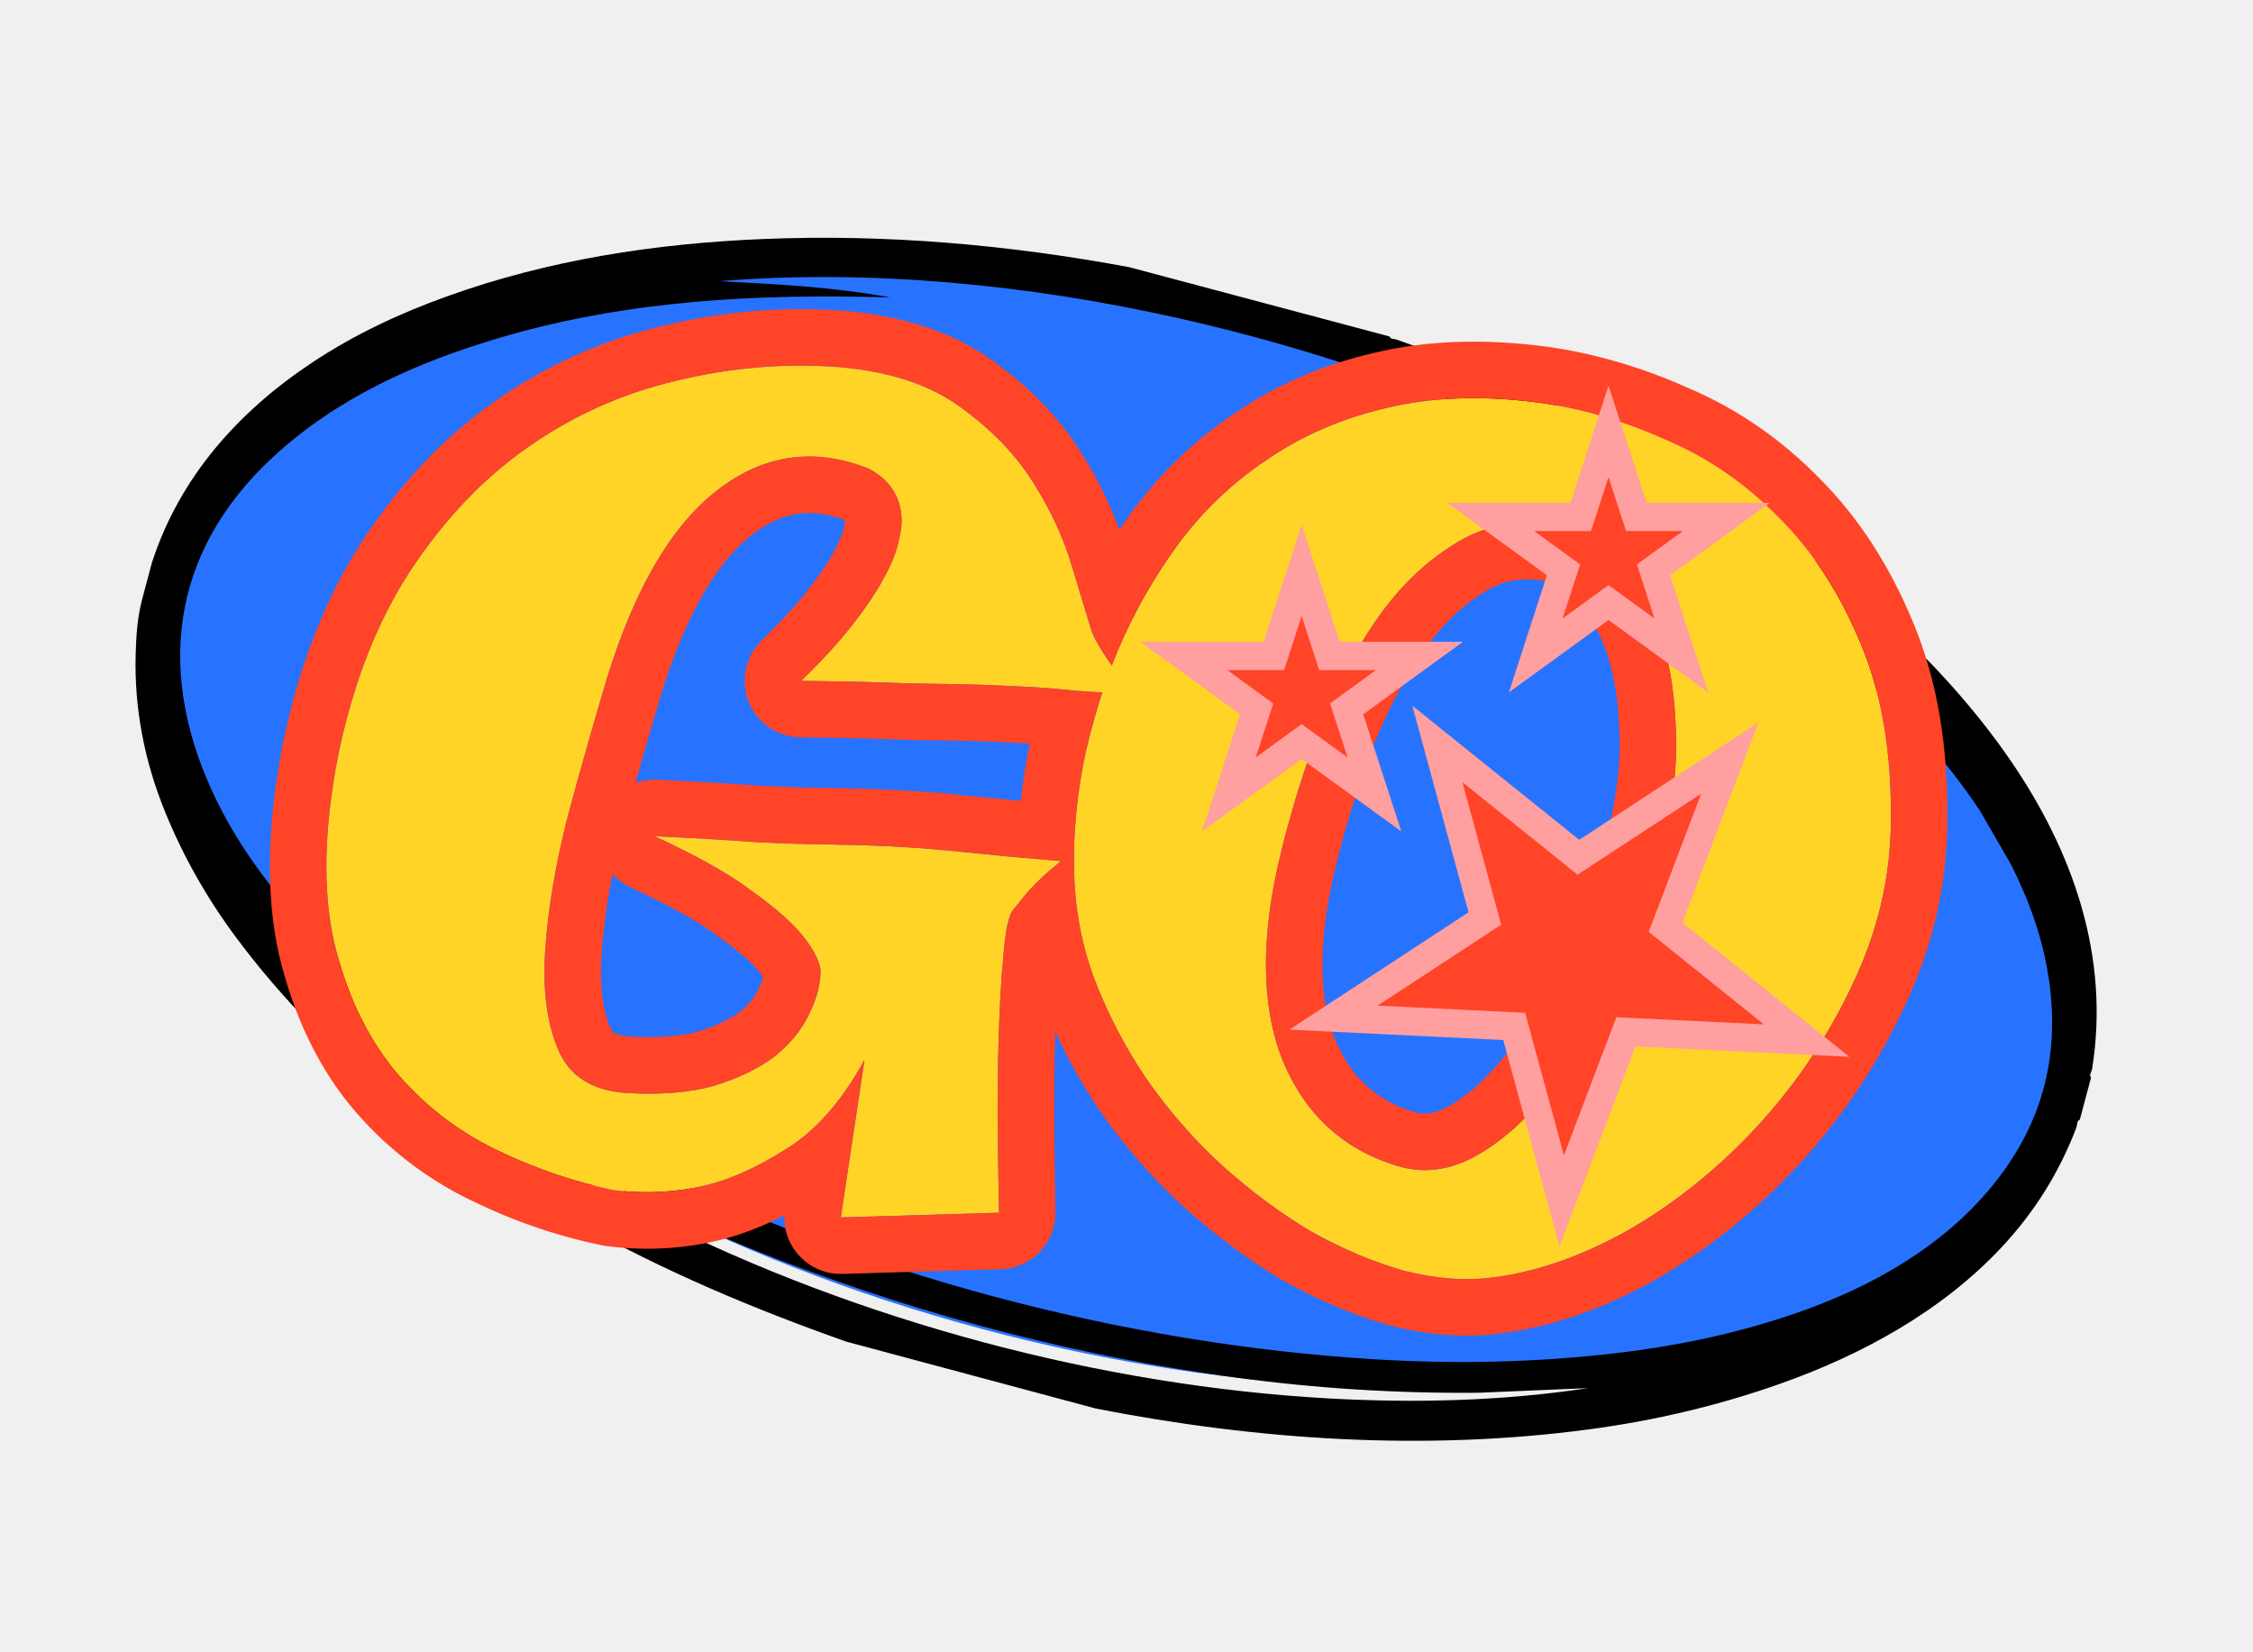
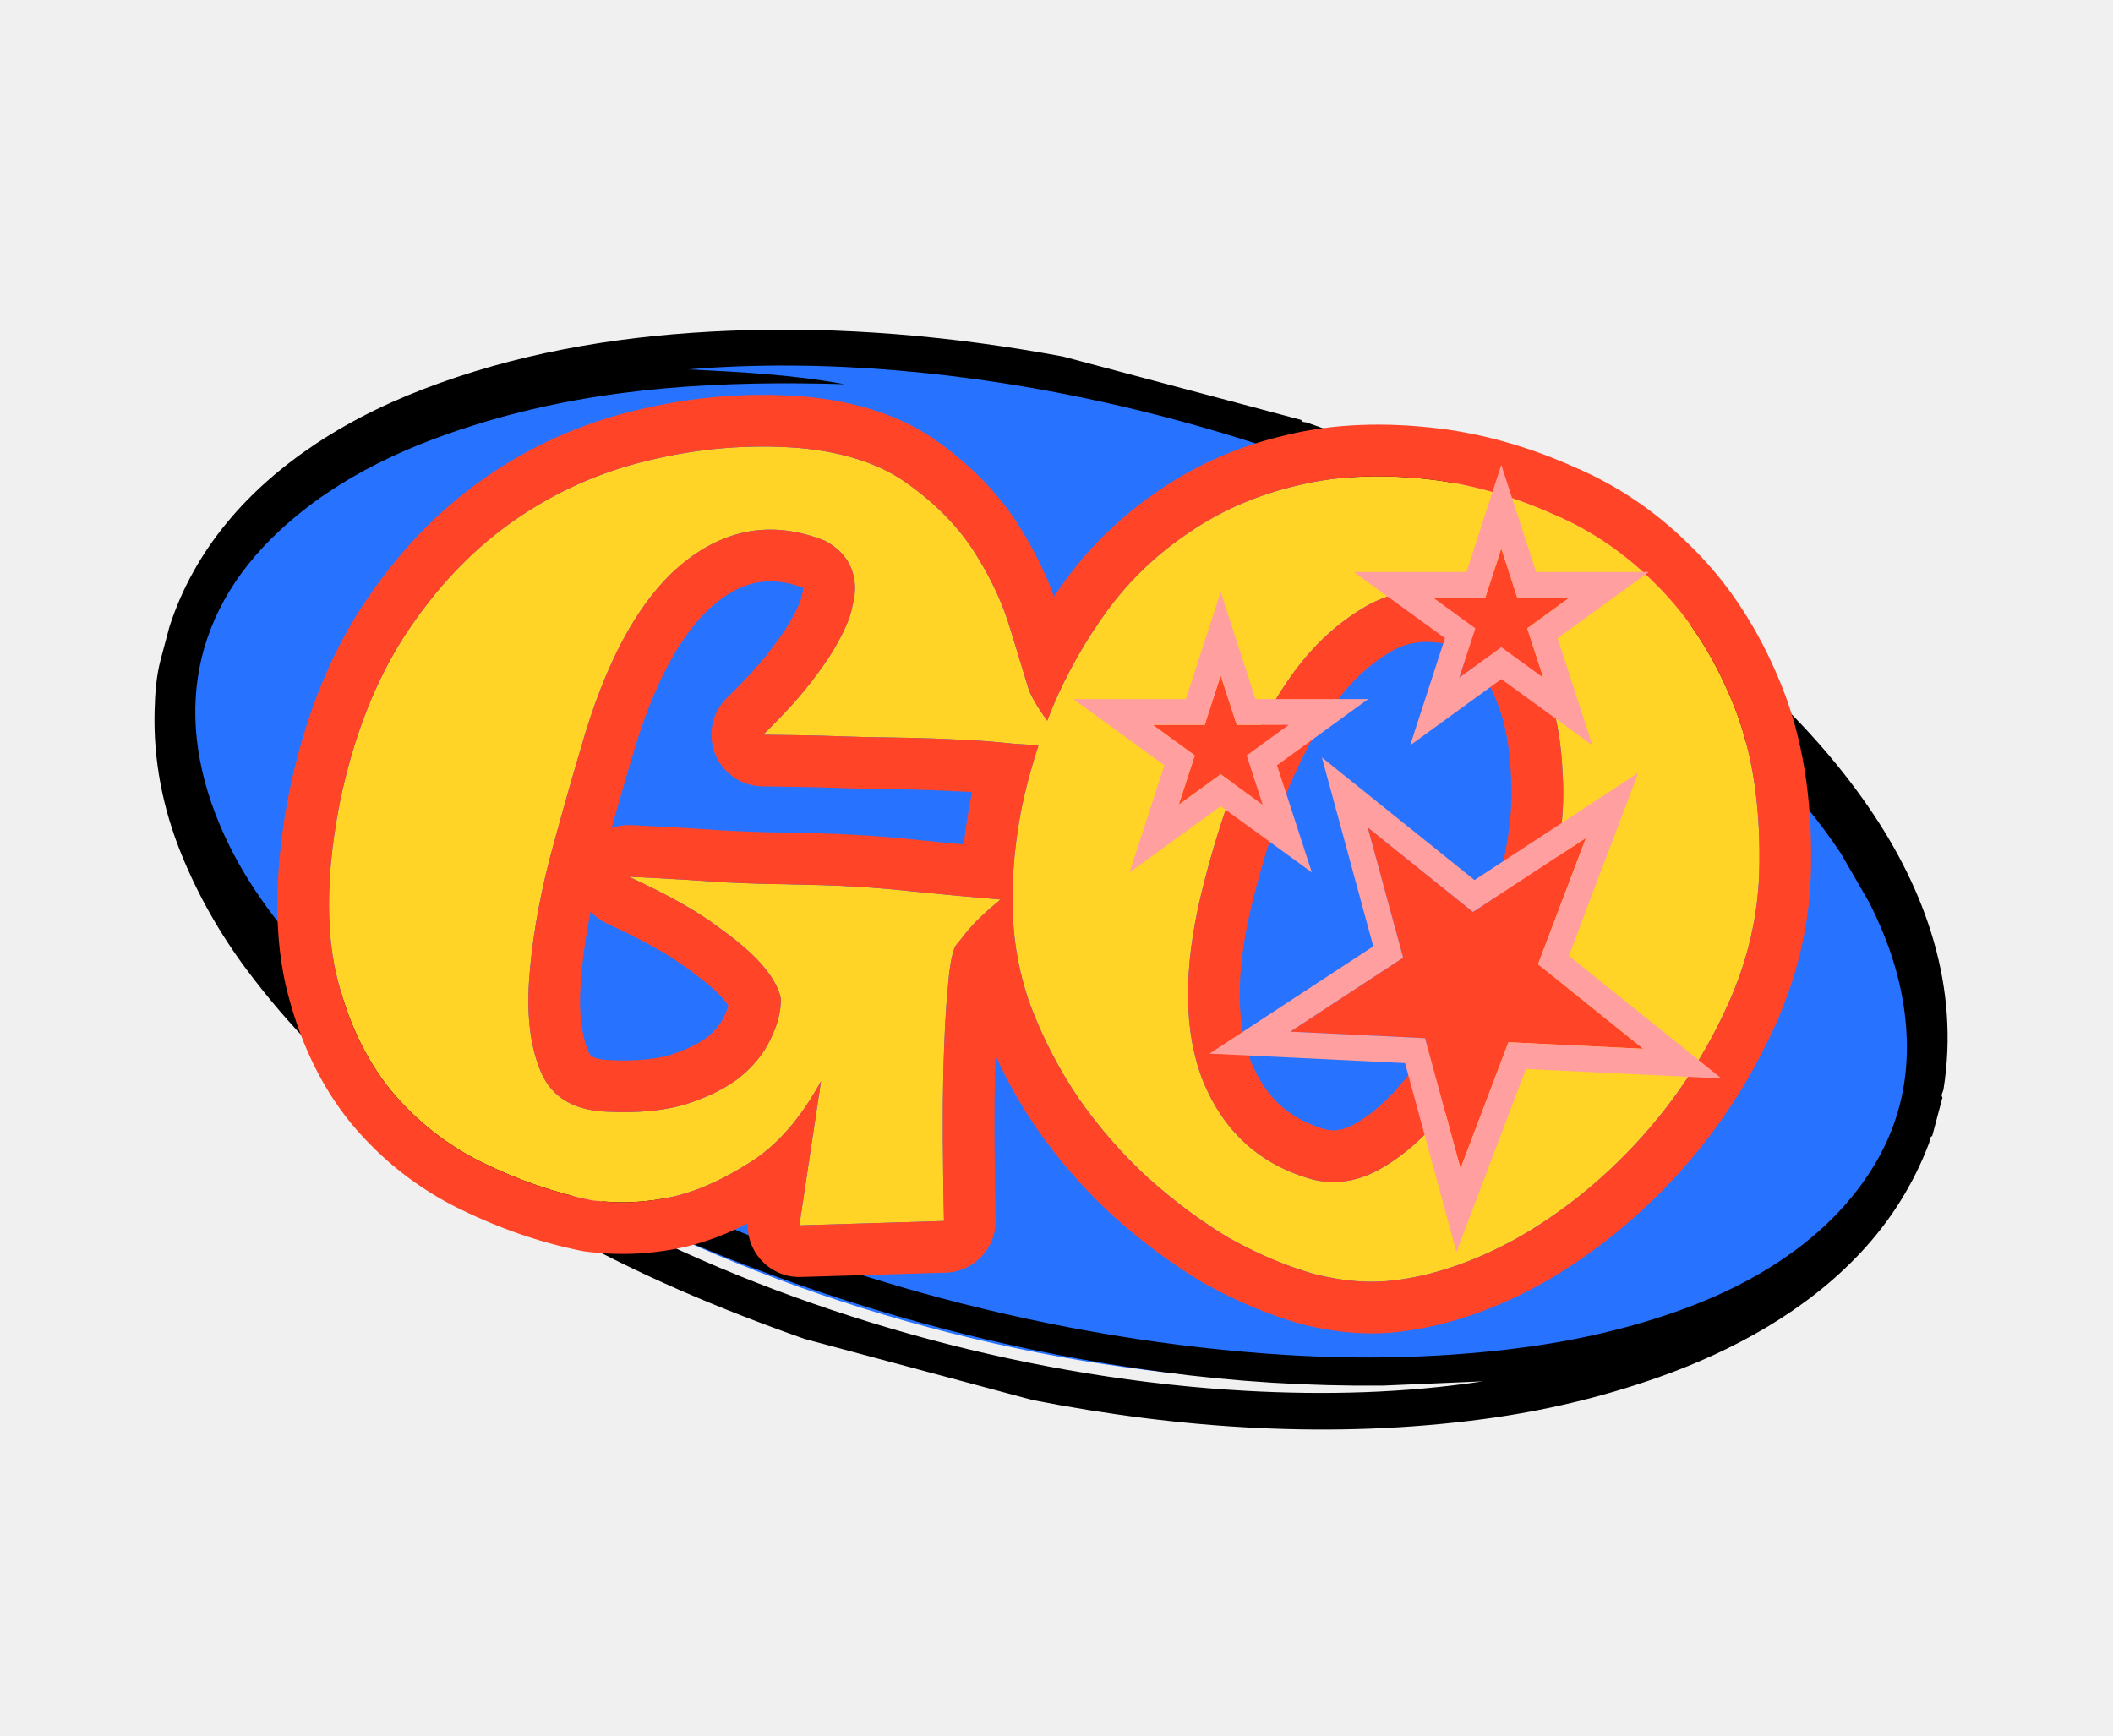
- <svg xmlns="http://www.w3.org/2000/svg" width="311" height="228" fill="none" viewBox="-0.162 -0.111 311 228">
-   <ellipse cx="153.973" cy="113.597" fill="#2773FF" rx="133.927" ry="72.164" transform="rotate(15 153.973 113.597)" />
-   <path fill="#000" d="M191.668 46.336c.112.417.524.276.973.434 30.8 10.834 65.817 30.685 84.616 57.928 8.762 12.698 13.845 27.289 11.378 42.698-.075.468-.475.872-.15 1.226l-1.553 5.812c-.463.219-.332.712-.481 1.105-2.352 6.183-5.768 11.641-10.284 16.476-8.253 8.836-19.282 14.886-30.685 18.903-8.527 3.005-17.224 5.049-26.218 6.254-22.635 3.034-45.709 1.528-68.155-2.861l-34.436-9.233c-12.796-4.513-25.133-9.708-36.931-16.326-18.332-10.284-34.703-22.538-47.291-39.437-4.037-5.42-7.31-11.178-9.845-17.414-2.827-6.953-4.247-14.225-4.04-21.7.075-2.692.25-5.19.93-7.737l1.312-4.911c3.808-11.751 11.88-20.83 22.126-27.626 5.83-3.866 12.042-6.776 18.63-9.142 14.069-5.051 28.703-7.29 43.652-7.906 17.008-.701 33.873.795 50.502 3.888zm-2.067 141.176c11.249.682 22.334.442 33.374-.857 8.623-1.015 16.965-2.779 25.119-5.627 10.139-3.541 19.832-9.032 26.664-17.344 6.875-8.363 9.443-17.719 7.932-28.433-.794-5.628-2.663-10.879-5.21-15.948l-4.333-7.508c-3.231-4.872-6.896-9.253-10.97-13.496-12.593-13.114-27.428-22.968-43.532-31.475-.444.005-.261-.483.083-.204 6.898 2.83 13.492 5.766 20.122 9.35.414.098.326-.367-.139-.347-22.838-15.336-49.362-25.77-76.168-31.808-20.636-4.648-42.777-6.809-63.409-5.112 8.103.422 15.736.795 23.574 2.241-18.258-.533-36.236.364-53.858 5.558-11.547 3.404-22.447 8.276-31.297 16.447-14.449 13.34-16.229 30.346-7.733 47.606 6.294 12.789 18.082 24.136 29.55 32.603 8.935 6.597 18.438 12.278 28.427 17.234 30.954 15.359 67.155 25.019 101.804 27.12m-129.53-38.403c9.288 7.374 19.45 13.551 30.1 18.908 28.204 14.188 61.614 23.16 93.134 24.9 12.017.664 23.959.355 35.773-1.428l-15.089.641a234 234 0 0 1-33.353-2.067c-21.565-2.905-42.692-8.363-62.994-16.177a239.4 239.4 0 0 1-34.464-16.54z" />
-   <mask id="a" width="244.159" height="161.39" x="31.05" y="29.625" fill="#000" maskUnits="userSpaceOnUse">
-     <path fill="#fff" d="M31.05 29.625h244.159v161.39H31.05z" />
-     <path d="M115.799 50.568q10.378.927 16.607 5.51 6.39 4.6 10.038 10.384 3.647 5.785 5.335 11.527 1.704 5.58 2.677 8.792.239.844 1.073 2.24.692 1.22 1.977 2.99a94 94 0 0 0 3.69 3.826 967 967 0 0 0-8.937-.612q-3.885-.409-6.654-.536a400 400 0 0 0-5.538-.255q-2.446-.093-6.041-.144a266 266 0 0 1-8-.186q-4.73-.17-11.596-.237 4.557-4.43 7.215-7.916 2.837-3.63 4.276-6.424 1.618-2.94 2.019-5.19.561-2.232.246-3.901-.58-3.825-4.457-5.87-11.315-4.463-20.941 3.036-9.447 7.354-15.162 25.903a666 666 0 0 0-5.458 19.231q-2.511 9.883-3.073 18.335-.543 8.29 1.826 13.776t9.526 5.912q6.995.407 12.055-1.025 5.079-1.594 8.281-4.039 3.22-2.608 4.694-5.727 1.651-3.263 1.635-6.211-.41-2.334-2.889-5.214-2.19-2.522-6.758-5.784-4.55-3.424-13.292-7.452 8.63.416 14.152.832 5.7.273 8.971.289 3.92.084 6.041.144 1.959.042 5.7.271 3.255.179 8.273.706 5.18.545 12.967 1.199-3.22 2.609-5.094 4.866a91 91 0 0 1-1.695 2.113q-.818 1.55-1.183 6.586-.442 4.21-.663 12.533-.203 8.163.097 22.433l-21.836.651 3.268-21.752q-4.66 8.513-10.784 12.288-5.964 3.792-11.169 5.045-6.21 1.475-12.669.633-8.332-1.695-16.427-5.655t-13.906-10.954q-5.795-7.156-8.285-17.729-2.327-10.556.55-25.475 3.04-14.901 9.88-25.476 7.019-10.719 16.38-17.264 9.363-6.544 20.438-9.145 11.254-2.745 22.62-1.878m96.619 4.918q8.708 1.243 17.305 5.092 8.776 3.705 15.721 10.818 6.962 6.951 11.266 17.387 4.321 10.275 4.136 24.494-.075 11.614-5.313 22.519-5.059 10.762-13.007 19.419t-17.71 14.342q-9.747 5.522-19.033 6.674-5.64.716-12.175-.952-6.356-1.813-12.849-5.442-6.314-3.774-12.295-9.149a72.2 72.2 0 0 1-10.371-11.892 67.6 67.6 0 0 1-7.346-14.193 45.4 45.4 0 0 1-2.644-15.335q-.129-6.56 1.335-14.263a88.3 88.3 0 0 1 4.727-15.38 73.5 73.5 0 0 1 8.236-14.518 49 49 0 0 1 12.369-11.794q7.233-4.968 16.459-7.108 9.406-2.285 21.189-.719m-35.867 62.516q-4.087 17.084.311 28.184 4.56 11.118 15.653 14.575 5.385 1.711 10.761-1.16 5.554-3.017 10.461-9.212 4.906-6.195 8.918-14.775t6.489-18.14 2-17.466q-.3-8.051-2.635-13.861-2.319-5.973-6.204-9.49-3.724-3.502-8.061-4.285-7.558-1.285-13.699 2.652-6.126 3.775-10.759 10.49-4.634 6.714-7.998 15.362-3.203 8.666-5.237 17.126" />
-   </mask>
-   <path fill="#FFD427" d="M115.799 50.568q10.378.927 16.607 5.51 6.39 4.6 10.038 10.384 3.647 5.785 5.335 11.527 1.704 5.58 2.677 8.792.239.844 1.073 2.24.692 1.22 1.977 2.99a94 94 0 0 0 3.69 3.826 967 967 0 0 0-8.937-.612q-3.885-.409-6.654-.536a400 400 0 0 0-5.538-.255q-2.446-.093-6.041-.144a266 266 0 0 1-8-.186q-4.73-.17-11.596-.237 4.557-4.43 7.215-7.916 2.837-3.63 4.276-6.424 1.618-2.94 2.019-5.19.561-2.232.246-3.901-.58-3.825-4.457-5.87-11.315-4.463-20.941 3.036-9.447 7.354-15.162 25.903a666 666 0 0 0-5.458 19.231q-2.511 9.883-3.073 18.335-.543 8.29 1.826 13.776t9.526 5.912q6.995.407 12.055-1.025 5.079-1.594 8.281-4.039 3.22-2.608 4.694-5.727 1.651-3.263 1.635-6.211-.41-2.334-2.889-5.214-2.19-2.522-6.758-5.784-4.55-3.424-13.292-7.452 8.63.416 14.152.832 5.7.273 8.971.289 3.92.084 6.041.144 1.959.042 5.7.271 3.255.179 8.273.706 5.18.545 12.967 1.199-3.22 2.609-5.094 4.866a91 91 0 0 1-1.695 2.113q-.818 1.55-1.183 6.586-.442 4.21-.663 12.533-.203 8.163.097 22.433l-21.836.651 3.268-21.752q-4.66 8.513-10.784 12.288-5.964 3.792-11.169 5.045-6.21 1.475-12.669.633-8.332-1.695-16.427-5.655t-13.906-10.954q-5.795-7.156-8.285-17.729-2.327-10.556.55-25.475 3.04-14.901 9.88-25.476 7.019-10.719 16.38-17.264 9.363-6.544 20.438-9.145 11.254-2.745 22.62-1.878m96.619 4.918q8.708 1.243 17.305 5.092 8.776 3.705 15.721 10.818 6.962 6.951 11.266 17.387 4.321 10.275 4.136 24.494-.075 11.614-5.313 22.519-5.059 10.762-13.007 19.419t-17.71 14.342q-9.747 5.522-19.033 6.674-5.64.716-12.175-.952-6.356-1.813-12.849-5.442-6.314-3.774-12.295-9.149a72.2 72.2 0 0 1-10.371-11.892 67.6 67.6 0 0 1-7.346-14.193 45.4 45.4 0 0 1-2.644-15.335q-.129-6.56 1.335-14.263a88.3 88.3 0 0 1 4.727-15.38 73.5 73.5 0 0 1 8.236-14.518 49 49 0 0 1 12.369-11.794q7.233-4.968 16.459-7.108 9.406-2.285 21.189-.719m-35.867 62.516q-4.087 17.084.311 28.184 4.56 11.118 15.653 14.575 5.385 1.711 10.761-1.16 5.554-3.017 10.461-9.212 4.906-6.195 8.918-14.775t6.489-18.14 2-17.466q-.3-8.051-2.635-13.861-2.319-5.973-6.204-9.49-3.724-3.502-8.061-4.285-7.558-1.285-13.699 2.652-6.126 3.775-10.759 10.49-4.634 6.714-7.998 15.362-3.203 8.666-5.237 17.126" />
-   <path fill="#FF4427" d="m115.799 50.568.695-7.77-.101-.009zm16.607 5.51-4.624 6.284.066.048zm15.373 21.91-7.485 2.201.024.08zm2.677 8.793 7.506-2.124-.039-.135zm1.073 2.24 6.788-3.846-.091-.156zm1.977 2.99-6.312 4.585q.242.332.516.637zm3.69 3.826-.565 7.781a7.801 7.801 0 0 0 6.049-13.33zm-8.937-.612-.816 7.758q.162.018.324.028zm-6.654-.536-.407 7.791.048.002zm-11.579-.399.11-7.8-.071-.001zm-19.596-.423-5.438-5.593a7.801 7.801 0 0 0 5.362 13.395zm7.215-7.916-6.147-4.803-.056.073zm4.276-6.424-6.834-3.763a5 5 0 0 0-.101.19zm2.019-5.19-7.566-1.904a8 8 0 0 0-.115.538zm.246-3.901-7.713 1.169q.021.14.047.279zm-4.457-5.87 3.639-6.901a8 8 0 0 0-.776-.356zm-20.941 3.036 4.792 6.157.002-.002zM83.626 93.505l-7.455-2.296-.016.05zm-5.458 19.231-7.535-2.022-.026.1zm-3.073 18.335-7.784-.517v.006zm11.352 19.688-.462 7.787.008.001zm12.055-1.025 2.125 7.507q.107-.03.212-.063zm8.281-4.039 4.735 6.2.175-.137zm4.694-5.727-6.96-3.524a5 5 0 0 0-.094.192zm1.635-6.211 7.801-.046a8 8 0 0 0-.117-1.301zm-2.889-5.214 5.911-5.091-.021-.024zm-6.758-5.784-4.69 6.234q.076.058.156.115zm-13.292-7.452.376-7.793a7.801 7.801 0 0 0-3.641 14.878zm14.152.832-.587 7.78q.108.008.215.013zm8.971.289.169-7.8-.129-.002zm6.041.144-.218 7.798.05.001zm5.7.271-.478 7.787.051.003zm21.24 1.905 4.91 6.063a7.802 7.802 0 0 0-4.256-13.837zm-5.094 4.866-6.003-4.982-.144.178zm-1.695 2.113-6.003-4.982a8 8 0 0 0-.898 1.344zm-1.183 6.586 7.759.816q.013-.126.022-.251zm-.663 12.533-7.799-.206v.012zm.097 22.433.233 7.798a7.8 7.8 0 0 0 7.567-7.962zm-21.836.651-7.715-1.159a7.803 7.803 0 0 0 7.947 8.957zm3.268-21.752 7.715 1.159a7.802 7.802 0 0 0-14.558-4.905zm-10.784 12.288-4.093-6.642-.094.058zm-11.169 5.045 1.803 7.591.023-.006zm-12.669.633-1.554 7.645q.27.055.545.091zm-30.333-16.609-6.063 4.909.062.077zm-8.285-17.729-7.618 1.68.025.108zm.55-25.475-7.644-1.559-.016.082zm9.88-25.476-6.527-4.273-.024.036zm36.818-26.409 1.784 7.595.065-.015zm22.62-1.878-.694 7.771c5.975.534 10.007 2.059 12.677 4.023l4.624-6.284 4.623-6.284c-5.635-4.145-12.674-6.294-20.535-6.996zm16.607 5.51-4.558 6.332c3.569 2.569 6.174 5.324 7.996 8.214l6.6-4.162 6.599-4.16c-3.041-4.824-7.128-8.991-12.08-12.556zm10.038 10.384-6.6 4.162c2.101 3.331 3.555 6.519 4.45 9.565l7.485-2.2 7.485-2.2c-1.355-4.61-3.459-9.107-6.221-13.488zm5.335 11.527-7.461 2.28a3524 3524 0 0 1 2.67 8.771l7.468-2.259 7.467-2.26q-.977-3.227-2.683-8.811zm2.677 8.792-7.507 2.124c.442 1.562 1.221 3.01 1.884 4.12l6.696-4.003 6.697-4.003a8 8 0 0 1-.347-.628c-.024-.049-.024-.054-.011-.02.013.032.05.13.094.286zm1.073 2.24-6.787 3.847c.661 1.167 1.506 2.426 2.452 3.728l6.312-4.584 6.313-4.584c-.77-1.06-1.243-1.795-1.502-2.252zm1.977 2.99-5.796 5.222c1.111 1.233 2.454 2.622 4.002 4.153l5.484-5.55 5.484-5.549c-1.417-1.4-2.534-2.56-3.377-3.497zm3.69 3.826.565-7.781q-5.063-.368-9.011-.617l-.491 7.786-.492 7.786q3.856.243 8.864.607zm-8.937-.612.815-7.76c-2.686-.282-5.065-.475-7.111-.57l-.358 7.794-.359 7.793c1.646.076 3.703.239 6.197.501zm-6.654-.536.406-7.791a408 408 0 0 0-5.647-.26l-.297 7.796-.298 7.796q2.378.091 5.429.25zm-5.538-.255.297-7.796a266 266 0 0 0-6.228-.148l-.11 7.8-.11 7.801c2.361.033 4.307.08 5.853.139zm-6.041-.144.039-7.801a259 259 0 0 1-7.76-.181l-.279 7.796-.28 7.797c3.201.115 5.953.179 8.241.191zm-8-.186.279-7.796c-3.242-.117-7.18-.197-11.799-.242l-.076 7.801-.076 7.802c4.537.044 8.33.122 11.392.232zm-11.596-.237 5.439 5.594c3.203-3.114 5.896-6.047 7.98-8.779l-6.204-4.73-6.203-4.731c-1.46 1.914-3.577 4.259-6.45 7.053zm7.215-7.916 6.147 4.804c2.067-2.645 3.805-5.21 5.065-7.656l-6.936-3.572-6.935-3.573c-.659 1.28-1.773 2.999-3.488 5.194zm4.276-6.424 6.835 3.762c1.315-2.39 2.396-4.952 2.865-7.585l-7.681-1.366-7.681-1.367c-.065.366-.33 1.264-1.172 2.793zm2.019-5.19 7.565 1.905c.558-2.217.828-4.71.347-7.255l-7.666 1.449-7.666 1.448c-.032-.17-.018-.226-.024-.13a4 4 0 0 1-.122.68zm.246-3.901 7.713-1.17c-.811-5.35-4.089-9.259-8.531-11.601l-3.639 6.901-3.638 6.901c.473.25.541.39.478.306a.7.7 0 0 1-.084-.146c-.022-.054-.019-.069-.012-.022zm-4.457-5.87 2.863-7.257c-10.122-3.992-20.012-2.55-28.599 4.139l4.795 6.154 4.794 6.155c4.249-3.31 8.319-3.892 13.285-1.934zm-20.941 3.036-4.792-6.156C85.87 67.772 80.184 78.181 76.17 91.21l7.455 2.296 7.456 2.297c3.606-11.705 8.027-18.563 12.498-22.043zM83.626 93.505l-7.47-2.247q-2.804 9.323-5.523 19.456l7.535 2.022 7.535 2.021a659 659 0 0 1 5.394-19.005zm-5.458 19.231-7.561-1.922c-1.769 6.96-2.885 13.547-3.296 19.74l7.784.517 7.785.517c.337-5.077 1.27-10.713 2.85-16.931zm-3.073 18.335-7.784-.511c-.414 6.306.225 12.233 2.448 17.38l7.162-3.093 7.162-3.093c-.936-2.168-1.514-5.425-1.203-10.172zm1.826 13.776-7.162 3.093c1.377 3.189 3.582 5.876 6.615 7.757 2.954 1.834 6.283 2.652 9.61 2.849l.463-7.787.462-7.788c-1.443-.086-2.088-.395-2.309-.532-.142-.088-.315-.216-.517-.685zm9.526 5.912-.454 7.788c5.261.307 10.196-.05 14.634-1.306l-2.124-7.507-2.125-7.506c-2.31.653-5.412.979-9.477.742zm12.055-1.025 2.337 7.444c3.989-1.253 7.633-2.957 10.679-5.283l-4.735-6.2-4.734-6.201c-1.225.935-3.102 1.924-5.883 2.797zm8.281-4.039 4.91 6.063c2.876-2.33 5.264-5.126 6.838-8.457l-7.054-3.333-7.054-3.332c-.391.827-1.132 1.848-2.549 2.996zm4.694-5.727 6.96 3.525c1.529-3.021 2.497-6.314 2.476-9.782l-7.801.046-7.802.046c.003.462-.12 1.311-.793 2.641zm1.635-6.211 7.684-1.347c-.621-3.54-2.592-6.554-4.662-8.958l-5.911 5.091-5.912 5.092c.568.66.886 1.137 1.05 1.433.165.298.112.299.066.037zm-2.889-5.214 5.89-5.115c-2.042-2.351-4.858-4.692-8.113-7.017l-4.535 6.348-4.534 6.349c2.834 2.024 4.523 3.54 5.401 4.551zm-6.758-5.784 4.692-6.233c-3.678-2.767-8.68-5.522-14.719-8.305l-3.265 7.086-3.265 7.085c5.618 2.589 9.477 4.803 11.866 6.601zm-13.292-7.452-.376 7.792c5.718.276 10.358.549 13.941.82l.587-7.78.587-7.779c-3.779-.285-8.573-.567-14.363-.846zm14.152.832-.372 7.793c3.843.183 6.96.285 9.304.297l.039-7.801.04-7.802c-2.019-.01-4.882-.1-8.64-.279zm8.971.289-.168 7.799c2.608.057 4.602.104 5.991.143l.218-7.798.218-7.799c-1.439-.04-3.472-.089-6.09-.145zm6.041.144-.168 7.799c1.148.025 2.925.108 5.39.259l.478-7.787.478-7.787c-2.522-.154-4.546-.253-6.01-.284zm5.7.271-.427 7.79c1.99.109 4.606.33 7.884.675l.816-7.759.815-7.759c-3.413-.358-6.312-.608-8.661-.737zm8.273.706-.816 7.759c3.527.371 7.908.775 13.13 1.215l.653-7.775.654-7.774c-5.161-.434-9.426-.828-12.806-1.184zm12.967 1.199-4.909-6.063c-2.397 1.941-4.508 3.922-6.188 5.947l6.003 4.982 6.003 4.982c.818-.985 2.104-2.249 4.001-3.785zm-5.094 4.866-6.147-4.804a89 89 0 0 1-1.551 1.935l6.003 4.982 6.003 4.983q.842-1.016 1.839-2.292zm-1.695 2.113-6.901-3.638c-.847 1.605-1.247 3.373-1.482 4.681-.264 1.465-.449 3.149-.581 4.978l7.781.565 7.781.565c.111-1.527.245-2.62.376-3.349a7 7 0 0 1 .136-.629c.029-.098-.019.106-.209.466zm-1.183 6.586-7.759-.815c-.328 3.119-.555 7.544-.703 13.142l7.799.206 7.799.207c.146-5.501.361-9.431.623-11.924zm-.663 12.533-7.799-.194c-.14 5.617-.105 13.232.097 22.791l7.799-.164 7.8-.164c-.199-9.468-.229-16.809-.098-22.075zm.097 22.433-.232-7.798-21.836.651.232 7.798.232 7.798 21.837-.651zm-21.836.651 7.715 1.159 3.268-21.752-7.715-1.159-7.715-1.159-3.268 21.752zm3.268-21.752-6.843-3.746c-2.674 4.886-5.436 7.791-8.034 9.392l4.093 6.642 4.093 6.641c5.569-3.432 9.997-8.719 13.535-15.183zm-10.784 12.288-4.187-6.584c-3.467 2.206-6.394 3.463-8.808 4.044l1.826 7.585 1.826 7.585c4.526-1.09 9.046-3.196 13.529-6.047zm-11.169 5.045-1.802-7.59c-3.201.76-6.471.928-9.858.487l-1.009 7.736-1.009 7.736c5.224.681 10.4.428 15.48-.778zm-12.669.633 1.554-7.645c-4.868-.99-9.716-2.651-14.552-5.018l-3.43 7.008-3.428 7.008c5.956 2.914 12.06 5.023 18.302 6.292zm-16.427-5.655 3.429-7.008c-4.397-2.151-8.159-5.11-11.335-8.932l-6 4.986-6 4.986c4.572 5.502 10.081 9.846 16.477 12.976zm-13.906-10.954 6.063-4.91c-3.004-3.709-5.315-8.497-6.754-14.607l-7.593 1.788-7.594 1.788c1.88 7.987 5.092 15.018 9.815 20.85zm-8.285-17.729 7.62-1.68c-1.25-5.668-1.202-13.022.59-22.317l-7.66-1.478-7.66-1.477c-2.044 10.596-2.362 20.225-.508 28.632zm.55-25.475 7.645 1.559c1.87-9.174 4.85-16.715 8.785-22.797l-6.55-4.238-6.551-4.237c-5.186 8.017-8.792 17.46-10.973 28.154zm9.88-25.476 6.526 4.274c4.201-6.416 8.99-11.415 14.324-15.144l-4.47-6.394-4.47-6.394c-7.149 4.998-13.28 11.508-18.437 19.385zm16.38-17.264 4.47 6.395c5.434-3.799 11.335-6.438 17.752-7.945l-1.784-7.595-1.783-7.595c-8.351 1.961-16.075 5.418-23.124 10.346zm20.438-9.145 1.85 7.58c6.717-1.639 13.433-2.193 20.177-1.679l.593-7.779.594-7.779c-8.41-.641-16.774.056-25.062 2.078zm119.239 3.04 1.102-7.723-.074-.01zm17.305 5.092-3.188 7.12.154.068zm15.721 10.818-5.582 5.45.07.07zm11.266 17.387-7.212 2.975.021.05zm4.136 24.494-7.801-.101v.051zm-5.313 22.519-7.032-3.377-.028.058zm-30.717 33.761 3.846 6.788.079-.046zm-19.033 6.674-.96-7.742-.023.003zm-12.175-.952-2.141 7.502q.105.03.211.057zm-12.849-5.442-4.002 6.696q.097.058.196.114zm-12.295-9.149-5.285 5.74.07.063zm-10.371-11.892-6.46 4.374.058.085zm-7.346-14.193-7.354 2.606.049.135zm-2.644-15.335 7.802.007-.002-.161zm1.335-14.263-7.636-1.599-.028.142zm4.727-15.38-7.181-3.05-.04.096zm8.236-14.518-6.279-4.631-.031.043zm12.369-11.794 4.325 6.493.092-.062zm16.459-7.108 1.763 7.6.079-.019zm-14.678 61.797-7.585-1.824-.003.009zm.311 28.184-7.253 2.874.035.086zm15.653 14.575 2.364-7.435-.042-.013zm10.761-1.16 3.676 6.881.047-.026zm27.868-59.593-7.797.29.009.181zm-2.635-13.861-7.273 2.823.034.086zm-6.204-9.49-5.344 5.683.107.1zm-8.061-4.285 1.387-7.677-.079-.014zm-13.699 2.652 4.093 6.641.117-.073zm-18.757 25.852-7.271-2.828-.047.124zm30.63-45.39-1.102 7.723c5.036.719 10.104 2.2 15.219 4.49l3.188-7.12 3.188-7.121c-6.348-2.843-12.816-4.757-19.391-5.695zm17.305 5.092-3.034 7.188c4.853 2.048 9.236 5.048 13.173 9.08l5.582-5.45 5.582-5.45c-5.323-5.452-11.42-9.664-18.269-12.555zm15.721 10.818-5.512 5.52c3.812 3.807 7.032 8.698 9.566 14.842l7.212-2.975 7.212-2.974c-3.205-7.77-7.496-14.472-12.966-19.934zm11.266 17.387-7.191 3.025c2.367 5.628 3.639 12.676 3.526 21.368l7.801.101 7.801.102c.134-10.268-1.351-19.55-4.746-27.62zm4.136 24.494-7.801-.05c-.043 6.541-1.53 12.915-4.544 19.192l7.032 3.377 7.033 3.378c3.969-8.265 6.024-16.904 6.081-25.846zm-5.313 22.519-7.06-3.319c-3.041 6.468-6.936 12.28-11.694 17.462l5.747 5.276 5.747 5.276c5.84-6.36 10.616-13.495 14.32-21.375zm-13.007 19.419-5.747-5.276c-4.79 5.218-10.085 9.497-15.889 12.876l3.926 6.742 3.925 6.742c7.213-4.199 13.725-9.482 19.532-15.808zm-17.71 14.342-3.846-6.787c-5.779 3.274-11.15 5.099-16.147 5.719l.96 7.742.96 7.742c7.386-.915 14.703-3.54 21.919-7.628zm-19.033 6.674-.983-7.739c-2.623.333-5.682.142-9.262-.772l-1.93 7.559-1.93 7.559c5.134 1.311 10.191 1.755 15.088 1.133zm-12.175-.952 2.141-7.502c-3.591-1.025-7.317-2.59-11.184-4.751l-3.806 6.811-3.806 6.81c4.791 2.677 9.63 4.74 14.514 6.134zm-12.849-5.442 4.002-6.697c-3.739-2.235-7.435-4.977-11.083-8.255l-5.214 5.803-5.215 5.803c4.328 3.889 8.829 7.246 13.508 10.042zm-12.295-9.149 5.284-5.739a64.4 64.4 0 0 1-9.253-10.612l-6.402 4.459-6.402 4.459a80 80 0 0 0 11.488 13.173zm-10.371-11.892 6.46-4.374a59.8 59.8 0 0 1-6.502-12.559l-7.304 2.74-7.305 2.741a75.4 75.4 0 0 0 8.191 15.826zm-7.346-14.193 7.353-2.606a37.7 37.7 0 0 1-2.195-12.722l-7.802-.007-7.802-.008a53.3 53.3 0 0 0 3.092 17.949zm-2.644-15.335 7.8-.154c-.073-3.741.306-7.948 1.2-12.652l-7.665-1.457-7.664-1.457c-1.058 5.566-1.569 10.867-1.471 15.873zm1.335-14.263 7.636 1.599a80.5 80.5 0 0 1 4.311-14.023l-7.22-2.955-7.221-2.955a96 96 0 0 0-5.142 16.735zm4.727-15.38 7.18 3.052a65.7 65.7 0 0 1 7.366-12.983l-6.31-4.587-6.31-4.588a81.3 81.3 0 0 0-9.107 16.056zm8.236-14.518 6.279 4.63a41.2 41.2 0 0 1 10.415-9.93l-4.325-6.494-4.325-6.493a56.8 56.8 0 0 0-14.323 13.656zm12.369-11.794 4.417 6.43c3.956-2.717 8.528-4.714 13.805-5.938l-1.763-7.6-1.762-7.6c-7.026 1.63-13.427 4.37-19.114 8.278zm16.459-7.108 1.842 7.581c5.145-1.25 11.21-1.511 18.32-.566l1.027-7.734 1.028-7.733c-8.602-1.144-16.662-.926-24.058.871zm-14.678 61.797-7.588-1.815c-2.93 12.25-3.096 23.429.646 32.873l7.253-2.874 7.253-2.874c-2.123-5.357-2.495-12.967.023-23.495zm.311 28.184-7.218 2.96c3.887 9.478 10.849 16.04 20.55 19.063l2.321-7.448 2.322-7.448c-5.091-1.587-8.564-4.742-10.757-10.087zm15.653 14.575-2.363 7.435c5.764 1.832 11.522 1.106 16.8-1.714l-3.676-6.881-3.677-6.881c-1.889 1.009-3.304 1.056-4.72.606zm10.761-1.16 3.723 6.855c4.829-2.622 9.087-6.468 12.853-11.223l-6.115-4.844-6.116-4.844c-2.776 3.505-5.491 5.8-8.069 7.2zm10.461-9.212 6.115 4.844c3.713-4.687 6.988-10.151 9.87-16.315l-7.067-3.304-7.068-3.304c-2.466 5.276-5.136 9.663-7.966 13.235zm8.918-14.775 7.067 3.304c2.885-6.171 5.207-12.67 6.974-19.486l-7.552-1.958-7.552-1.957c-1.537 5.93-3.541 11.524-6.005 16.793zm6.489-18.14 7.552 1.958c1.809-6.979 2.614-13.635 2.235-19.895l-7.787.471-7.788.471c.259 4.282-.269 9.27-1.764 15.038zm2-17.466 7.796-.29c-.224-6.021-1.22-11.572-3.193-16.48l-7.238 2.909-7.239 2.91c1.141 2.838 1.902 6.528 2.077 11.241zm-2.635-13.861 7.272-2.824c-1.888-4.865-4.572-9.128-8.24-12.45l-5.236 5.783-5.237 5.784c1.513 1.37 2.966 3.433 4.168 6.53zm-6.204-9.49 5.344-5.684c-3.402-3.199-7.418-5.447-12.018-6.278l-1.387 7.677-1.386 7.678c1.182.213 2.539.82 4.103 2.29zm-8.061-4.285 1.308-7.69c-6.846-1.165-13.398.044-19.217 3.774l4.21 6.568 4.21 6.568c2.37-1.52 4.951-2.078 8.181-1.529zm-13.699 2.652-4.094-6.641c-5.119 3.155-9.465 7.452-13.086 12.7l6.421 4.43 6.421 4.432c2.557-3.705 5.384-6.401 8.431-8.28zm-10.759 10.49-6.421-4.431c-3.478 5.038-6.415 10.71-8.848 16.965l7.271 2.828 7.271 2.829c2.052-5.276 4.446-9.846 7.148-13.76zm-7.998 15.362-7.318-2.704q-3.354 9.071-5.504 18.006l7.585 1.824 7.585 1.825q1.92-7.987 4.97-16.246z" mask="url(#a)" />
-   <path fill="#FF4427" stroke="#FF9F9F" stroke-width="3.901" d="m202.927 106.334 14.79 11.881 20.89-13.681-2.129 5.611-6.73 17.735 14.789 11.883 4.679 3.759-5.995-.291-18.948-.92-6.729 17.737-2.13 5.612-1.576-5.792-4.982-18.305-18.947-.919-5.995-.291 20.891-13.681-4.98-18.306-1.577-5.792zm-21.556-22.005 1.983 6.104h12.422l-4.856 3.528-5.194 3.773 1.984 6.105 1.855 5.709-4.856-3.528-5.194-3.773-5.192 3.773-4.856 3.528 1.854-5.709 1.983-6.104-5.192-3.774-4.856-3.528h12.421l1.984-6.104 1.854-5.71zm42.36-19.189 1.984 6.105h12.421l-4.856 3.528-5.193 3.773 1.983 6.105 1.856 5.71-4.857-3.529-5.193-3.773-5.193 3.773-4.856 3.528 1.854-5.709 1.984-6.104-5.193-3.774-4.856-3.528h12.421l1.984-6.104 1.855-5.71z" />
+ <svg xmlns="http://www.w3.org/2000/svg" width="319" height="262" fill="none" viewBox="0 0 319 262">
+   <ellipse cx="158.749" cy="130.656" fill="#2773FF" rx="133.927" ry="72.164" transform="rotate(15 158.749 130.656)" />
+   <path fill="#000" d="M196.444 63.395c.111.417.523.276.972.434 30.801 10.834 65.817 30.684 84.617 57.928 8.762 12.697 13.845 27.289 11.378 42.697-.075.469-.476.872-.151 1.226l-1.552 5.813c-.464.218-.333.712-.482 1.104-2.351 6.184-5.768 11.642-10.284 16.477-8.253 8.835-19.282 14.886-30.684 18.903-8.528 3.004-17.225 5.048-26.219 6.254-22.635 3.033-45.709 1.528-68.155-2.861l-34.436-9.234c-12.795-4.513-25.133-9.707-36.93-16.326-18.332-10.283-34.704-22.538-47.292-39.436-4.037-5.42-7.31-11.178-9.845-17.414-2.826-6.954-4.247-14.225-4.04-21.7.075-2.693.25-5.191.93-7.738l1.312-4.911c3.809-11.751 11.88-20.83 22.127-27.626 5.829-3.866 12.04-6.776 18.629-9.141 14.069-5.052 28.703-7.29 43.652-7.906 17.008-.702 33.874.794 50.502 3.888zm-2.067 141.175c11.248.682 22.334.442 33.373-.857 8.623-1.015 16.966-2.779 25.12-5.627 10.138-3.541 19.831-9.031 26.664-17.343 6.874-8.364 9.442-17.719 7.931-28.434-.794-5.627-2.663-10.879-5.21-15.947l-4.333-7.508c-3.23-4.873-6.896-9.253-10.97-13.496-12.593-13.114-27.428-22.969-43.532-31.476-.443.005-.261-.483.084-.204 6.897 2.831 13.492 5.767 20.121 9.35.414.098.327-.366-.138-.346-22.838-15.336-49.363-25.77-76.169-31.809-20.635-4.648-42.777-6.808-63.409-5.112 8.104.423 15.736.795 23.574 2.242-18.258-.533-36.236.364-53.858 5.558-11.547 3.403-22.446 8.275-31.297 16.446-14.449 13.34-16.228 30.347-7.733 47.607 6.294 12.788 18.082 24.135 29.551 32.603 8.934 6.596 18.437 12.278 28.426 17.234 30.954 15.358 67.155 25.019 101.805 27.119m-129.53-38.402c9.287 7.373 19.45 13.55 30.099 18.908 28.205 14.187 61.614 23.16 93.135 24.9 12.017.663 23.958.355 35.772-1.428l-15.089.641c-11.147.097-22.227-.569-33.353-2.068-21.565-2.905-42.692-8.363-62.993-16.177a239 239 0 0 1-34.465-16.54z" />
+   <g fill="#FFD427">
+     <path d="M120.575 67.627q10.377.927 16.606 5.51 6.39 4.6 10.038 10.384 3.647 5.784 5.335 11.526 1.705 5.58 2.677 8.793.238.843 1.074 2.24.69 1.218 1.977 2.99 1.466 1.627 3.689 3.825a944 944 0 0 0-8.937-.612q-3.885-.408-6.654-.536a406 406 0 0 0-5.538-.254q-2.445-.095-6.041-.144a267 267 0 0 1-8-.186q-4.728-.17-11.596-.237 4.558-4.431 7.215-7.916 2.837-3.63 4.276-6.425 1.619-2.94 2.019-5.189.562-2.232.246-3.902-.58-3.825-4.457-5.87-11.314-4.462-20.941 3.037-9.447 7.354-15.161 25.903a666 666 0 0 0-5.459 19.23q-2.511 9.884-3.072 18.335-.545 8.29 1.825 13.777 2.37 5.486 9.526 5.911 6.995.408 12.056-1.024 5.078-1.595 8.28-4.04 3.22-2.607 4.694-5.726 1.653-3.264 1.635-6.211-.41-2.335-2.889-5.214-2.19-2.522-6.757-5.784-4.551-3.424-13.293-7.453 8.63.416 14.152.833 5.7.272 8.972.288 3.919.085 6.04.144 1.96.042 5.7.272 3.254.178 8.273.706 5.18.544 12.967 1.199-3.219 2.607-5.094 4.866a93 93 0 0 1-1.695 2.113q-.817 1.55-1.183 6.586-.442 4.209-.663 12.533-.203 8.162.098 22.433l-21.837.651 3.268-21.752q-4.659 8.511-10.784 12.287-5.963 3.792-11.169 5.046-6.21 1.475-12.669.632-8.332-1.694-16.427-5.655-8.094-3.96-13.906-10.954-5.795-7.155-8.284-17.729-2.328-10.555.55-25.474 3.039-14.902 9.879-25.476 7.02-10.72 16.38-17.264 9.363-6.545 20.438-9.145 11.254-2.745 22.621-1.878" />
+     <path d="M217.194 72.545q8.708 1.242 17.304 5.092 8.776 3.705 15.721 10.817 6.962 6.952 11.266 17.388 4.322 10.274 4.136 24.494-.075 11.613-5.313 22.519-5.058 10.761-13.007 19.419-7.947 8.657-17.71 14.342-9.746 5.522-19.033 6.674-5.64.716-12.175-.953-6.356-1.813-12.849-5.442-6.313-3.773-12.295-9.148a72.2 72.2 0 0 1-10.371-11.892 67.6 67.6 0 0 1-7.346-14.193 45.5 45.5 0 0 1-2.644-15.336q-.13-6.56 1.336-14.262a88 88 0 0 1 4.726-15.38 73.5 73.5 0 0 1 8.236-14.519 49 49 0 0 1 12.369-11.793q7.233-4.968 16.46-7.109 9.405-2.284 21.189-.719m-35.868 62.516q-4.087 17.083.311 28.183 4.56 11.118 15.654 14.576 5.384 1.712 10.76-1.161 5.554-3.017 10.461-9.211t8.918-14.775 6.489-18.14 2-17.466q-.3-8.052-2.635-13.862-2.319-5.972-6.204-9.49-3.724-3.501-8.061-4.284-7.557-1.285-13.699 2.651-6.126 3.776-10.759 10.49t-7.998 15.363q-3.202 8.665-5.237 17.126" />
+   </g>
+   <path fill="#FF4427" d="M96.106 61.925c8.288-2.021 16.652-2.718 25.062-2.077l.101.008c7.861.702 14.901 2.85 20.536 6.996l-.001.001c4.922 3.554 8.987 7.706 12.014 12.507 2.205 3.496 3.987 7.067 5.307 10.709a84 84 0 0 1 1.741-2.491l.031-.043a56.8 56.8 0 0 1 14.231-13.594c5.666-3.892 12.041-6.626 19.035-8.258 7.165-1.74 14.953-2 23.253-.975l.806.103.074.01c6.532.932 12.959 2.829 19.268 5.642 6.806 2.878 12.869 7.061 18.167 12.47 5.459 5.45 9.743 12.135 12.946 19.884l.312.761c3.168 7.878 4.557 16.881 4.433 26.807-.058 8.922-2.103 17.541-6.054 25.788-3.705 7.881-8.48 15.016-14.319 21.376-5.807 6.326-12.319 11.609-19.532 15.809l-.079.045c-7.209 4.085-14.519 6.707-21.897 7.625l-.008.001-.014.003-.001-.001c-4.89.618-9.939.174-15.065-1.135l-.21-.057c-4.884-1.393-9.724-3.456-14.514-6.133l-.197-.115c-4.679-2.796-9.18-6.153-13.508-10.042l-.069-.063a80 80 0 0 1-11.488-13.173l-.059-.085a75.6 75.6 0 0 1-6.109-10.834q-.044 1.289-.082 2.717c-.131 5.265-.102 12.601.097 22.062a7.8 7.8 0 0 1-7.567 7.962l-21.836.652a7.8 7.8 0 0 1-8.028-8.105c-3.013 1.557-6.036 2.743-9.064 3.472l-.023.006c-5.08 1.206-10.256 1.46-15.48.778a8 8 0 0 1-.546-.091c-6.242-1.269-12.345-3.378-18.301-6.292-6.396-3.129-11.906-7.474-16.479-12.976l-.062-.076c-4.723-5.833-7.934-12.864-9.815-20.851l-.025-.107c-1.854-8.407-1.535-18.036.509-28.632l.015-.082c2.182-10.695 5.788-20.138 10.973-28.155l.024-.036c5.158-7.876 11.289-14.387 18.438-19.385a66.7 66.7 0 0 1 23.059-10.329m24.468 5.702q-11.365-.868-22.619 1.877l-.691.167q-10.678 2.64-19.747 8.979l-.583.413q-9 6.467-15.798 16.85-6.84 10.575-9.88 25.476l-.174.929q-2.63 14.32-.375 24.546 2.49 10.573 8.284 17.729 5.812 6.994 13.906 10.955 8.095 3.96 16.427 5.654 6.055.79 11.892-.457l.777-.175q5.206-1.254 11.169-5.046 6.125-3.775 10.784-12.287l-3.267 21.752 21.836-.651q-.3-14.271-.097-22.433.22-8.324.662-12.533.366-5.035 1.184-6.586a96 96 0 0 0 1.694-2.113q1.874-2.258 5.095-4.866a639 639 0 0 1-12.968-1.2 202 202 0 0 0-6.535-.595l-1.737-.11q-3.74-.23-5.701-.272-2.121-.06-6.041-.144-3.272-.017-8.97-.288-5.522-.417-14.153-.833 8.742 4.029 13.292 7.453 4.568 3.263 6.758 5.784 2.48 2.88 2.889 5.214.016 2.948-1.635 6.211l-.19.388q-1.485 2.893-4.503 5.338l-.409.302q-3.113 2.243-7.872 3.738l-.64.172q-4.535 1.152-10.55.896l-.865-.044q-6.934-.411-9.374-5.573l-.153-.338q-2.369-5.487-1.825-13.776.561-8.452 3.072-18.336a666 666 0 0 1 5.458-19.23q5.536-17.97 14.576-25.432l.586-.471q9.627-7.5 20.942-3.036 3.876 2.043 4.456 5.869.315 1.67-.246 3.902l-.055.284q-.446 2.15-1.964 4.905-1.439 2.795-4.275 6.424-2.658 3.486-7.216 7.916 6.867.068 11.596.238t8.001.185q3.594.052 6.04.145 2.445.093 5.538.255 2.769.127 6.654.535 1.758.111 3.746.247a88 88 0 0 0-2.566 9.533l-.177.959q-1.28 7.154-1.159 13.304a45.5 45.5 0 0 0 2.643 15.336l.359.933a67.6 67.6 0 0 0 6.988 13.259 72.2 72.2 0 0 0 10.371 11.893q5.982 5.375 12.295 9.148 6.493 3.628 12.85 5.443 6.534 1.668 12.175.952 8.706-1.08 17.816-6.001l1.216-.673q9.153-5.33 16.71-13.272l1.001-1.07q7.947-8.658 13.007-19.419 5.238-10.907 5.312-22.519.186-14.22-4.136-24.495-4.169-10.11-10.834-16.949l-.431-.437q-6.945-7.114-15.722-10.819-8.597-3.849-17.305-5.091-11.783-1.566-21.188.718l-1.146.279q-8.533 2.172-15.313 6.83l-.895.61a49 49 0 0 0-11.474 11.183 73.5 73.5 0 0 0-8.238 14.519 91 91 0 0 0-.839 2.13q-1.155-1.605-1.795-2.734-.835-1.397-1.075-2.24-.97-3.213-2.675-8.793-1.583-5.383-4.888-10.803l-.448-.723q-3.648-5.784-10.038-10.385-6.23-4.582-16.607-5.51m84.746 24.456q6.142-3.938 13.7-2.653 4.337.783 8.06 4.284 3.886 3.52 6.204 9.491 2.335 5.81 2.635 13.861.479 7.907-1.999 17.467l-.316 1.191q-2.414 8.905-6.174 16.949-4.012 8.58-8.918 14.775l-.616.762q-4.637 5.62-9.845 8.449-5.375 2.872-10.76 1.161-10.746-3.35-15.362-13.888l-.291-.687q-4.398-11.101-.312-28.185 2.036-8.46 5.237-17.125 3.364-8.648 7.998-15.363 4.344-6.295 10-10.006zm12.348 5.032c-3.209-.537-5.778.023-8.138 1.535l-.117.074c-3.047 1.878-5.875 4.575-8.432 8.28-2.692 3.901-5.08 8.454-7.127 13.709-2.022 5.477-3.666 10.864-4.941 16.162l.001.001c-2.509 10.489-2.148 18.083-.046 23.437 2.125 5.161 5.447 8.276 10.272 9.905l.472.154.042.012c1.409.448 2.816.403 4.691-.591 2.572-1.401 5.282-3.693 8.051-7.19 2.83-3.572 5.501-7.958 7.967-13.234 2.464-5.269 4.467-10.864 6.004-16.794 1.495-5.768 2.024-10.756 1.765-15.037l-.009-.182c-.175-4.713-.937-8.403-2.078-11.241l-.033-.087c-1.203-3.097-2.656-5.161-4.168-6.53l-.108-.099c-1.548-1.455-2.894-2.065-4.068-2.284M89.166 137.602c-.785 3.941-1.283 7.62-1.51 11.044-.311 4.744.267 7.999 1.202 10.166.203.469.375.597.518.686.22.137.865.445 2.309.531h-.001c4.007.233 7.077-.083 9.376-.719 2.648-.842 4.464-1.789 5.672-2.69 1.362-1.12 2.083-2.115 2.466-2.926l.094-.191c.346-.683.545-1.239.658-1.681-.182-.28-.451-.648-.843-1.105-.878-1.011-2.567-2.526-5.401-4.55l-.156-.116c-2.39-1.798-6.248-4.011-11.866-6.6a7.8 7.8 0 0 1-2.518-1.849m31.996-48.903c-4.749-1.735-8.694-1.086-12.805 2.116l-.002.002c-4.464 3.475-8.88 10.319-12.482 21.993l-.682 2.284a646 646 0 0 0-2.851 9.917 7.8 7.8 0 0 1 2.984-.438c5.711.275 10.454.553 14.208.834 2.791.133 5.087.217 6.906.255l1.673.022.129.002c2.618.057 4.651.105 6.09.146h-.001c1.46.032 3.467.13 5.961.283h-.001c2.34.129 5.222.377 8.611.733q2.876.302 6.609.641a89 89 0 0 1 1.041-6.883l.028-.141q.093-.442.19-.883-.387-.024-.747-.041l-.047-.002q-3.052-.16-5.43-.25a246 246 0 0 0-5.814-.14 276 276 0 0 1-8.209-.19c-3.061-.11-6.855-.187-11.392-.232a7.802 7.802 0 0 1-5.362-13.394c2.873-2.794 4.99-5.139 6.45-7.054l.056-.073c1.716-2.195 2.829-3.914 3.488-5.194l.101-.19c.842-1.529 1.107-2.427 1.172-2.792l.053-.27q.029-.136.062-.268c.091-.36.116-.581.122-.68v-.01l-.004-.028q-.041-.032-.105-.075" />
+   <path fill="#FF4427" d="m206.481 124.913 15.894 12.769 17.055-11.17-7.233 19.061 15.894 12.769-20.363-.988-7.233 19.061-5.353-19.672-20.363-.988 17.055-11.17z" />
+   <path fill="#FF9F9F" d="m222.608 132.866 24.728-16.195-10.487 27.636 23.044 18.513-29.524-1.433-10.485 27.636-7.762-28.522-29.523-1.432 24.727-16.195-7.761-28.521zm-10.773 11.719-17.056 11.17 20.364.988 5.352 19.671 7.232-19.061 20.363.989-15.893-12.768 7.233-19.062-17.055 11.17-15.894-12.769z" />
+   <path fill="#FF4427" d="m184.291 101.99 2.421 7.452h7.837l-6.34 4.606 2.421 7.453-6.339-4.606-6.34 4.606 2.422-7.453-6.34-4.606h7.836z" />
+   <path fill="#FF9F9F" d="M189.547 105.541h17.007l-13.76 9.996 5.256 16.176-13.759-9.997-13.759 9.997 5.255-16.176-13.759-9.996h17.008l5.255-16.174zm-7.677 3.901h-7.836l6.339 4.606-2.421 7.452 6.339-4.605 6.339 4.605-2.421-7.452 6.339-4.606h-7.835l-2.422-7.452z" />
+   <path fill="#FF4427" d="m226.651 82.802 2.422 7.452h7.836l-6.34 4.606 2.422 7.453-6.34-4.606-6.339 4.606 2.421-7.453-6.339-4.606h7.836z" />
+   <path fill="#FF9F9F" d="M231.907 86.354h17.008l-13.761 9.996 5.257 16.175-13.76-9.997-13.759 9.997 5.255-16.175-13.759-9.996h17.008l5.255-16.175zm-7.677 3.9h-7.836l6.339 4.606-2.421 7.452 6.339-4.605 6.34 4.605-2.422-7.452 6.34-4.606h-7.836l-2.422-7.452z" />
</svg>
